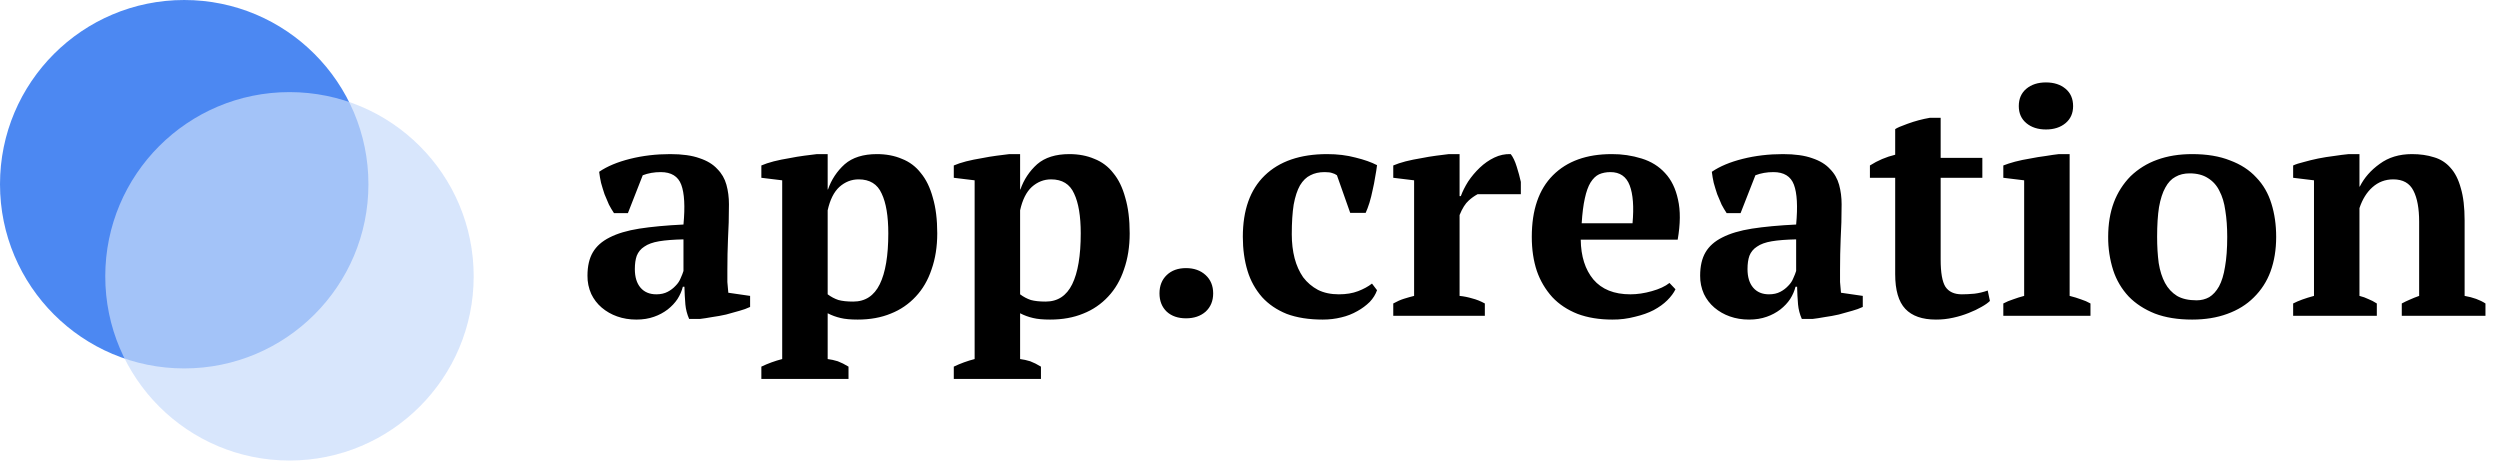
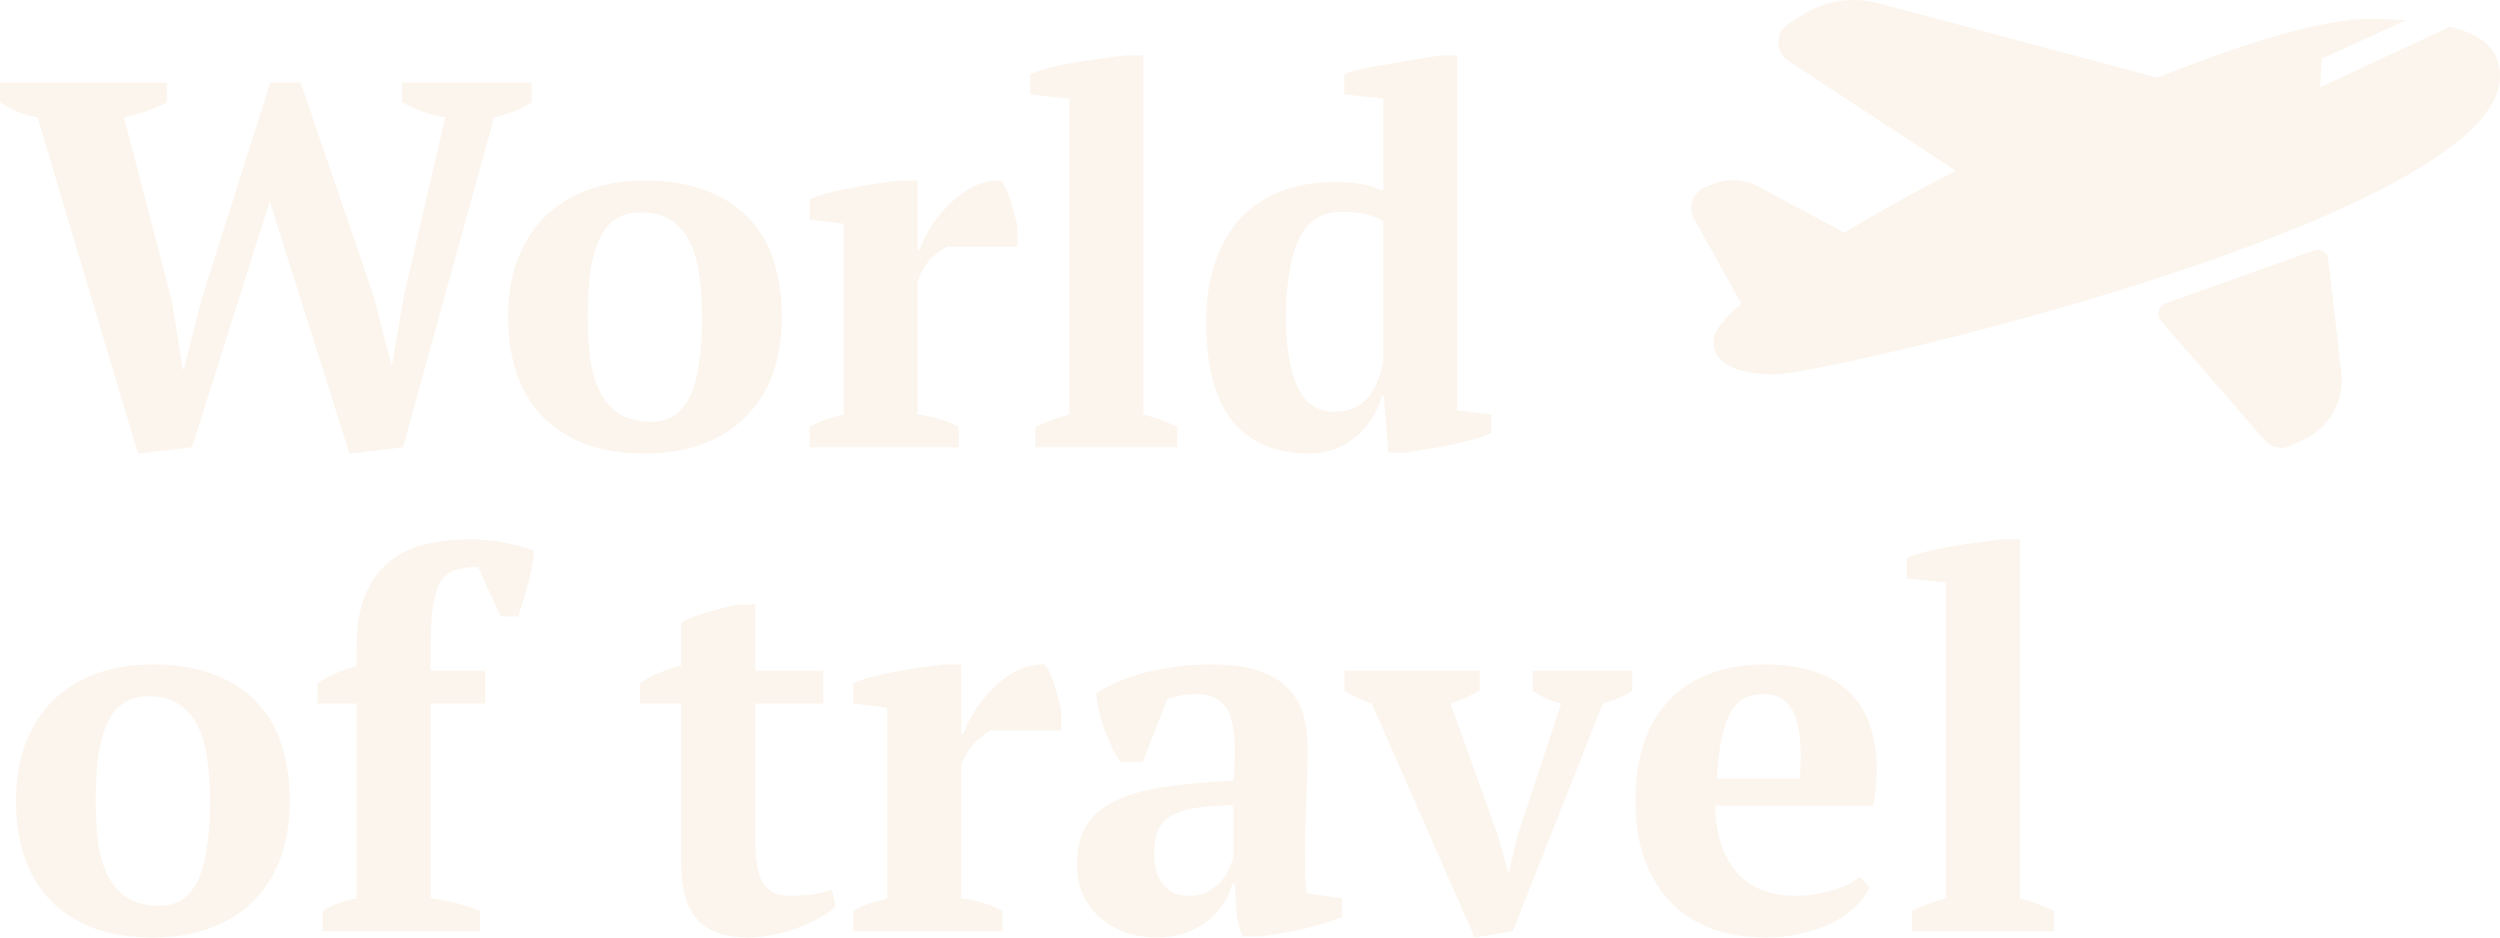
- <svg xmlns="http://www.w3.org/2000/svg" width="190" height="35" fill="none">
-   <path d="M55.28 20.52v.912c.016.256.04.528.072.816l1.656.24v.84a4.75 4.75 0 01-.792.288c-.32.096-.664.192-1.032.288-.352.08-.704.144-1.056.192-.352.064-.664.112-.936.144h-.816a3.525 3.525 0 01-.288-1.104 24.422 24.422 0 01-.072-1.344h-.12c-.08.32-.216.632-.408.936-.192.288-.44.552-.744.792a3.718 3.718 0 01-1.032.552c-.4.144-.848.216-1.344.216-.528 0-1.016-.08-1.464-.24a3.698 3.698 0 01-1.176-.672 3.126 3.126 0 01-.792-1.032 3.283 3.283 0 01-.288-1.392c0-.72.136-1.312.408-1.776.272-.464.696-.84 1.272-1.128.592-.304 1.344-.528 2.256-.672.928-.144 2.048-.248 3.36-.312.128-1.376.072-2.384-.168-3.024-.24-.64-.76-.96-1.56-.96-.496 0-.952.08-1.368.24L47.72 16.2h-1.056a7.72 7.72 0 01-.384-.648c-.112-.256-.224-.52-.336-.792a17.783 17.783 0 01-.264-.864 8.399 8.399 0 01-.144-.84c.608-.416 1.392-.744 2.352-.984s1.976-.36 3.048-.36c.912 0 1.656.104 2.232.312.576.192 1.024.464 1.344.816.336.336.568.736.696 1.2.128.464.192.96.192 1.488 0 .96-.024 1.832-.072 2.616-.032.768-.048 1.56-.048 2.376zm-5.4 1.848c.336 0 .624-.064.864-.192a2.2 2.2 0 00.6-.456c.176-.176.304-.368.384-.576.096-.208.168-.392.216-.552v-2.4c-.752.016-1.368.064-1.848.144-.48.08-.856.216-1.128.408a1.434 1.434 0 00-.576.696c-.096.272-.144.608-.144 1.008 0 .608.144 1.08.432 1.416.288.336.688.504 1.2.504zM64.487 28.8h-6.624v-.936a8.67 8.67 0 011.584-.576V13.704l-1.584-.192v-.936c.256-.112.568-.216.936-.312.384-.096.776-.176 1.176-.24.4-.08.784-.144 1.152-.192l.96-.12h.816V14.4h.024a4.551 4.551 0 011.272-1.92c.592-.512 1.408-.768 2.448-.768.704 0 1.336.12 1.896.36a3.308 3.308 0 011.44 1.08c.4.48.704 1.104.912 1.872.224.752.336 1.656.336 2.712 0 1.008-.144 1.92-.432 2.736-.272.816-.672 1.504-1.2 2.064a5.133 5.133 0 01-1.896 1.296c-.736.304-1.576.456-2.52.456-.544 0-.976-.04-1.296-.12a4.128 4.128 0 01-.984-.36v3.48c.256.032.512.088.768.168.256.096.528.232.816.408v.936zm.768-15.168c-.544 0-1.032.192-1.464.576-.416.384-.712.976-.888 1.776v6.384c.256.192.528.336.816.432.288.08.664.12 1.128.12.912 0 1.584-.44 2.016-1.32.432-.88.648-2.168.648-3.864 0-1.312-.168-2.32-.504-3.024-.32-.72-.904-1.08-1.752-1.08zM79.112 28.8h-6.624v-.936a8.67 8.67 0 011.584-.576V13.704l-1.584-.192v-.936c.256-.112.568-.216.936-.312.384-.096.776-.176 1.176-.24.4-.08.784-.144 1.152-.192l.96-.12h.816V14.4h.024a4.551 4.551 0 011.272-1.92c.592-.512 1.408-.768 2.448-.768.704 0 1.336.12 1.896.36a3.308 3.308 0 011.44 1.08c.4.48.704 1.104.912 1.872.224.752.336 1.656.336 2.712 0 1.008-.144 1.92-.432 2.736-.272.816-.672 1.504-1.2 2.064a5.133 5.133 0 01-1.896 1.296c-.736.304-1.576.456-2.52.456-.544 0-.976-.04-1.296-.12a4.128 4.128 0 01-.984-.36v3.48c.256.032.512.088.768.168.256.096.528.232.816.408v.936zm.768-15.168c-.544 0-1.032.192-1.464.576-.416.384-.712.976-.888 1.776v6.384c.256.192.528.336.816.432.288.08.664.12 1.128.12.912 0 1.584-.44 2.016-1.32.432-.88.648-2.168.648-3.864 0-1.312-.168-2.32-.504-3.024-.32-.72-.904-1.08-1.752-1.08zm8.241 8.664c0-.576.184-1.04.552-1.392.368-.352.856-.528 1.464-.528s1.104.176 1.488.528c.384.352.576.816.576 1.392s-.192 1.04-.576 1.392c-.384.336-.88.504-1.488.504s-1.096-.168-1.464-.504c-.368-.352-.552-.816-.552-1.392zm16.534-.24c-.112.32-.296.616-.552.888a4.318 4.318 0 01-.936.696 4.44 4.44 0 01-1.224.48c-.448.112-.92.168-1.416.168-1.056 0-1.968-.144-2.736-.432-.752-.304-1.376-.728-1.872-1.272a5.383 5.383 0 01-1.104-1.992c-.24-.784-.36-1.648-.36-2.592 0-2.032.552-3.584 1.656-4.656 1.12-1.088 2.704-1.632 4.752-1.632.784 0 1.504.088 2.16.264.656.16 1.2.352 1.632.576-.032.272-.08.576-.144.912-.048.32-.112.648-.192.984-.064.32-.144.64-.24.96-.096.304-.192.56-.288.768h-1.176l-1.008-2.856a1.056 1.056 0 00-.36-.168c-.128-.048-.32-.072-.576-.072-.416 0-.776.08-1.08.24-.304.144-.568.4-.792.768-.208.368-.368.856-.48 1.464-.096.608-.144 1.36-.144 2.256 0 .656.072 1.264.216 1.824.144.544.36 1.024.648 1.44.304.4.68.72 1.128.96.448.224.976.336 1.584.336.56 0 1.048-.08 1.464-.24.416-.16.768-.352 1.056-.576l.384.504zm7.641-7.296a3.363 3.363 0 00-.672.48c-.256.224-.488.592-.696 1.104v6.144c.32.032.64.096.96.192.32.08.64.208.96.384V24h-6.96v-.936c.288-.16.56-.28.816-.36.256-.08.512-.152.768-.216v-8.784l-1.584-.192v-.936c.256-.112.568-.216.936-.312.384-.096.776-.176 1.176-.24.4-.08.784-.144 1.152-.192l.96-.12h.816v3.192h.096c.128-.352.312-.72.552-1.104.256-.384.552-.736.888-1.056.336-.32.704-.576 1.104-.768.4-.192.816-.28 1.248-.264.176.224.328.544.456.96.128.4.232.784.312 1.152v.936h-3.288zm15.04 7.224c-.128.272-.336.552-.624.84-.272.272-.616.52-1.032.744-.4.208-.872.376-1.416.504a6.552 6.552 0 01-1.728.216c-.992 0-1.872-.144-2.64-.432-.768-.304-1.408-.728-1.92-1.272a5.766 5.766 0 01-1.176-1.992c-.256-.768-.384-1.632-.384-2.592 0-2.048.536-3.608 1.608-4.68 1.072-1.072 2.56-1.608 4.464-1.608a7.48 7.48 0 012.28.336c.72.224 1.312.592 1.776 1.104.48.512.808 1.184.984 2.016.192.832.184 1.848-.024 3.048h-7.368c.016 1.264.336 2.272.96 3.024.64.752 1.576 1.128 2.808 1.128.528 0 1.072-.08 1.632-.24.576-.16 1.024-.368 1.344-.624l.456.48zm-4.944-8.904c-.32 0-.608.056-.864.168-.24.112-.456.32-.648.624-.176.288-.32.688-.432 1.2-.112.496-.192 1.128-.24 1.896h3.864c.112-1.248.04-2.208-.216-2.88-.256-.672-.744-1.008-1.464-1.008zm17.451 7.44v.912c.016.256.04.528.072.816l1.656.24v.84a4.75 4.75 0 01-.792.288c-.32.096-.664.192-1.032.288-.352.08-.704.144-1.056.192-.352.064-.664.112-.936.144h-.816a3.525 3.525 0 01-.288-1.104 24.422 24.422 0 01-.072-1.344h-.12c-.08.32-.216.632-.408.936-.192.288-.44.552-.744.792a3.718 3.718 0 01-1.032.552c-.4.144-.848.216-1.344.216-.528 0-1.016-.08-1.464-.24a3.698 3.698 0 01-1.176-.672 3.126 3.126 0 01-.792-1.032 3.283 3.283 0 01-.288-1.392c0-.72.136-1.312.408-1.776.272-.464.696-.84 1.272-1.128.592-.304 1.344-.528 2.256-.672.928-.144 2.048-.248 3.36-.312.128-1.376.072-2.384-.168-3.024-.24-.64-.76-.96-1.56-.96-.496 0-.952.08-1.368.24l-1.128 2.88h-1.056a7.72 7.72 0 01-.384-.648c-.112-.256-.224-.52-.336-.792a17.783 17.783 0 01-.264-.864 8.121 8.121 0 01-.144-.84c.608-.416 1.392-.744 2.352-.984s1.976-.36 3.048-.36c.912 0 1.656.104 2.232.312.576.192 1.024.464 1.344.816.336.336.568.736.696 1.2.128.464.192.96.192 1.488 0 .96-.024 1.832-.072 2.616-.032.768-.048 1.56-.048 2.376zm-5.4 1.848c.336 0 .624-.064.864-.192a2.2 2.2 0 00.6-.456c.176-.176.304-.368.384-.576.096-.208.168-.392.216-.552v-2.4c-.752.016-1.368.064-1.848.144-.48.08-.856.216-1.128.408a1.434 1.434 0 00-.576.696c-.096.272-.144.608-.144 1.008 0 .608.144 1.08.432 1.416.288.336.688.504 1.2.504zm7.671-9.792a6.318 6.318 0 011.92-.816V9.816c.128-.096.44-.232.936-.408a9.77 9.77 0 011.704-.456h.816V12h3.168v1.512h-3.168v6.216c0 .992.12 1.68.36 2.064.256.384.672.576 1.248.576.288 0 .608-.016.96-.048a4.652 4.652 0 001.008-.24l.168.792c-.144.144-.36.296-.648.456-.272.16-.592.312-.96.456a7.276 7.276 0 01-1.176.36 5.856 5.856 0 01-1.32.144c-1.04 0-1.816-.272-2.328-.816-.512-.544-.768-1.424-.768-2.64v-7.32h-1.92v-.936zM158.876 24h-6.624v-.936a4.31 4.31 0 01.744-.312 8.71 8.71 0 01.84-.264v-8.784l-1.584-.192v-.936c.24-.096.536-.192.888-.288.368-.096.752-.176 1.152-.24.4-.08.792-.144 1.176-.192.384-.064.72-.112 1.008-.144h.816v10.776c.32.08.608.168.864.264.256.08.496.184.72.312V24zm-5.448-15.936c0-.56.192-1 .576-1.32.384-.32.88-.48 1.488-.48s1.104.16 1.488.48c.384.32.576.76.576 1.32 0 .544-.192.976-.576 1.296-.384.32-.88.48-1.488.48s-1.104-.16-1.488-.48c-.384-.32-.576-.752-.576-1.296zM160.221 18c0-.976.144-1.848.432-2.616a5.677 5.677 0 011.272-1.992 5.645 5.645 0 012.016-1.248c.784-.288 1.672-.432 2.664-.432 1.12 0 2.08.16 2.88.48.816.304 1.48.736 1.992 1.296.528.544.912 1.208 1.152 1.992.24.768.36 1.608.36 2.52 0 .976-.144 1.856-.432 2.64a5.294 5.294 0 01-1.272 1.968c-.544.544-1.216.96-2.016 1.248-.784.288-1.672.432-2.664.432-1.088 0-2.032-.152-2.832-.456-.8-.32-1.464-.752-1.992-1.296a5.31 5.31 0 01-1.176-1.992 8.15 8.15 0 01-.384-2.544zm3.72 0c0 .72.04 1.384.12 1.992.096.592.256 1.096.48 1.512.224.416.528.744.912.984.384.224.88.336 1.488.336.352 0 .672-.08.96-.24.288-.176.536-.448.744-.816.208-.384.36-.88.456-1.488.112-.624.168-1.384.168-2.28 0-.736-.048-1.4-.144-1.992-.08-.592-.232-1.096-.456-1.512a2.293 2.293 0 00-.864-.96c-.368-.24-.832-.36-1.392-.36-.416 0-.776.088-1.08.264-.304.16-.56.432-.768.816-.208.368-.368.864-.48 1.488-.096.608-.144 1.36-.144 2.256zm24.954 6h-6.36v-.936c.208-.112.408-.208.6-.288a8.41 8.41 0 01.72-.288v-5.64c0-1.008-.144-1.792-.432-2.352-.288-.576-.8-.864-1.536-.864-.608 0-1.136.2-1.584.6-.432.384-.76.912-.984 1.584v6.672c.256.064.48.144.672.24.208.08.424.192.648.336V24h-6.36v-.936c.4-.208.928-.4 1.584-.576v-8.784l-1.584-.192v-.936c.208-.096.48-.184.816-.264.336-.096.696-.184 1.08-.264.4-.08.8-.144 1.2-.192.416-.064.792-.112 1.128-.144h.816v2.472h.024c.336-.672.84-1.248 1.512-1.728.672-.496 1.488-.744 2.448-.744.624 0 1.184.08 1.68.24a2.58 2.58 0 011.248.792c.352.384.616.904.792 1.56.192.64.288 1.456.288 2.448v5.736c.64.112 1.168.304 1.584.576V24z" fill="#000" />
-   <circle opacity=".7" cx="14" cy="14" r="14" fill="#0056EC" />
-   <circle opacity=".7" cx="22" cy="21" r="14" fill="#C8DBFB" />
+ <svg xmlns="http://www.w3.org/2000/svg" width="104" height="39" viewBox="0 0 104 39" fill="none">
+   <path d="M104 3.178C104 9.072 75.94 15.577 73.816 15.577C72.624 15.577 71.273 15.299 71.273 14.187C71.273 13.815 71.696 13.278 72.439 12.631L70.469 9.088C70.202 8.608 70.414 8 70.918 7.796L71.257 7.659C71.87 7.41 72.561 7.447 73.145 7.76L76.721 9.677C78.113 8.841 79.692 7.965 81.357 7.103L74.388 2.526C73.837 2.164 73.843 1.345 74.4 0.991L74.969 0.628C75.918 0.024 77.072 -0.154 78.155 0.136L89.747 3.232C93.362 1.779 96.629 0.788 98.564 0.788C99.08 0.788 99.598 0.801 100.097 0.838L96.596 2.438L96.512 3.63L101.916 1.115C103.212 1.428 104 2.011 104 3.178ZM89.897 13.352L94.221 18.325C94.485 18.628 94.914 18.72 95.276 18.549L95.855 18.277C96.911 17.78 97.533 16.653 97.398 15.482L96.856 10.795C96.823 10.505 96.532 10.322 96.26 10.419L90.085 12.621C89.785 12.729 89.687 13.11 89.897 13.352Z" fill="#FCF5ED" />
+   <path d="M18.521 4.885C17.95 4.798 17.351 4.589 16.723 4.256V3.433H22.118V4.256C21.876 4.415 21.619 4.546 21.348 4.647C21.076 4.748 20.812 4.827 20.555 4.885L16.765 18.608L14.539 18.869L11.22 8.376L7.987 18.608L5.738 18.869L1.563 4.885C1.263 4.827 0.985 4.748 0.728 4.647C0.471 4.531 0.228 4.401 0 4.256V3.433H6.937V4.256C6.695 4.387 6.416 4.509 6.102 4.625C5.803 4.726 5.489 4.813 5.16 4.885L7.152 12.538L7.601 15.357H7.644L8.393 12.43L11.241 3.433H12.505L15.545 12.321L16.273 15.14H16.316L16.808 12.278L18.521 4.885Z" fill="#FCF5ED" />
+   <path d="M21.135 13.189C21.135 12.307 21.263 11.519 21.52 10.825C21.791 10.117 22.169 9.517 22.655 9.026C23.154 8.535 23.754 8.159 24.453 7.899C25.153 7.639 25.945 7.508 26.83 7.508C27.829 7.508 28.686 7.653 29.4 7.942C30.128 8.217 30.72 8.607 31.177 9.113C31.648 9.604 31.99 10.204 32.205 10.912C32.419 11.606 32.526 12.365 32.526 13.189C32.526 14.07 32.397 14.865 32.14 15.573C31.883 16.267 31.505 16.86 31.005 17.351C30.52 17.843 29.921 18.218 29.207 18.478C28.507 18.739 27.715 18.869 26.83 18.869C25.86 18.869 25.017 18.731 24.303 18.457C23.59 18.168 22.997 17.777 22.526 17.286C22.055 16.78 21.706 16.18 21.477 15.487C21.249 14.778 21.135 14.012 21.135 13.189ZM24.453 13.189C24.453 13.839 24.489 14.439 24.561 14.988C24.646 15.523 24.789 15.978 24.989 16.354C25.189 16.73 25.46 17.026 25.802 17.243C26.145 17.445 26.587 17.546 27.13 17.546C27.444 17.546 27.729 17.474 27.986 17.329C28.243 17.17 28.465 16.925 28.65 16.592C28.836 16.245 28.971 15.797 29.057 15.248C29.157 14.684 29.207 13.998 29.207 13.189C29.207 12.524 29.164 11.924 29.078 11.389C29.007 10.854 28.871 10.399 28.672 10.023C28.486 9.648 28.229 9.358 27.901 9.156C27.572 8.939 27.158 8.831 26.659 8.831C26.288 8.831 25.966 8.91 25.695 9.069C25.424 9.214 25.196 9.46 25.01 9.806C24.825 10.139 24.682 10.587 24.582 11.151C24.496 11.7 24.453 12.379 24.453 13.189Z" fill="#FCF5ED" />
+   <path d="M39.394 10.262C39.222 10.348 39.022 10.493 38.794 10.695C38.566 10.898 38.359 11.23 38.173 11.693V17.243C38.459 17.272 38.744 17.329 39.029 17.416C39.315 17.488 39.6 17.604 39.886 17.763V18.608H33.677V17.763C33.934 17.619 34.176 17.51 34.405 17.438C34.633 17.366 34.861 17.3 35.09 17.243V9.308L33.677 9.134V8.289C33.905 8.188 34.183 8.094 34.512 8.007C34.854 7.92 35.204 7.848 35.561 7.79C35.918 7.718 36.26 7.66 36.589 7.617C36.931 7.573 37.217 7.537 37.445 7.508H38.173V10.392H38.259C38.373 10.074 38.537 9.741 38.751 9.395C38.98 9.048 39.244 8.73 39.543 8.441C39.843 8.152 40.172 7.92 40.528 7.747C40.885 7.573 41.256 7.494 41.642 7.508C41.799 7.711 41.934 8 42.049 8.376C42.163 8.737 42.255 9.084 42.327 9.416V10.262H39.394Z" fill="#FCF5ED" />
+   <path d="M48.979 18.608H43.069V17.763C43.54 17.532 44.011 17.358 44.482 17.243V4.105L42.855 3.931V3.086C43.041 2.999 43.297 2.912 43.626 2.826C43.954 2.739 44.304 2.667 44.675 2.609C45.06 2.537 45.439 2.479 45.81 2.435C46.195 2.378 46.538 2.334 46.838 2.305H47.566V17.243C48.037 17.358 48.508 17.532 48.979 17.763V18.608Z" fill="#FCF5ED" />
+   <path d="M57.48 16.462C57.409 16.78 57.28 17.084 57.094 17.373C56.909 17.662 56.688 17.922 56.431 18.153C56.174 18.37 55.881 18.544 55.553 18.674C55.225 18.804 54.875 18.869 54.504 18.869C53.09 18.869 52.013 18.421 51.27 17.524C50.542 16.614 50.178 15.226 50.178 13.362C50.178 12.408 50.307 11.577 50.564 10.869C50.821 10.146 51.178 9.539 51.635 9.048C52.106 8.556 52.669 8.188 53.326 7.942C53.983 7.696 54.711 7.573 55.51 7.573C55.767 7.573 55.981 7.581 56.152 7.595C56.338 7.61 56.502 7.631 56.645 7.66C56.802 7.675 56.945 7.711 57.073 7.769C57.216 7.812 57.373 7.863 57.544 7.92V4.105L55.917 3.931V3.086C56.117 2.999 56.388 2.92 56.73 2.847C57.087 2.775 57.459 2.71 57.844 2.652C58.229 2.58 58.608 2.515 58.979 2.457C59.35 2.399 59.657 2.349 59.9 2.305H60.627V17.069L62.041 17.243V18.002C61.841 18.103 61.584 18.197 61.27 18.283C60.956 18.37 60.627 18.45 60.285 18.522C59.942 18.594 59.607 18.652 59.279 18.695C58.965 18.753 58.7 18.796 58.486 18.825H57.758L57.566 16.462H57.48ZM55.532 17.134C56.031 17.134 56.452 16.975 56.795 16.657C57.137 16.339 57.387 15.797 57.544 15.031V9.199C57.359 9.084 57.123 8.99 56.838 8.918C56.566 8.845 56.224 8.809 55.81 8.809C54.982 8.809 54.389 9.192 54.033 9.958C53.676 10.71 53.497 11.808 53.497 13.254C53.497 14.424 53.654 15.364 53.968 16.072C54.282 16.78 54.803 17.134 55.532 17.134Z" fill="#FCF5ED" />
+   <path d="M0.664 33.32C0.664 32.438 0.792 31.651 1.049 30.957C1.32 30.249 1.699 29.649 2.184 29.157C2.684 28.666 3.283 28.29 3.983 28.03C4.682 27.77 5.474 27.64 6.359 27.64C7.359 27.64 8.215 27.784 8.929 28.073C9.657 28.348 10.249 28.738 10.706 29.244C11.177 29.735 11.52 30.335 11.734 31.044C11.948 31.737 12.055 32.496 12.055 33.32C12.055 34.202 11.926 34.996 11.669 35.705C11.412 36.398 11.034 36.991 10.535 37.482C10.049 37.974 9.45 38.35 8.736 38.61C8.037 38.87 7.244 39 6.359 39C5.389 39 4.546 38.863 3.833 38.588C3.119 38.299 2.527 37.909 2.056 37.417C1.584 36.911 1.235 36.312 1.006 35.618C0.778 34.91 0.664 34.144 0.664 33.32ZM3.983 33.32C3.983 33.97 4.018 34.57 4.09 35.119C4.175 35.654 4.318 36.109 4.518 36.485C4.718 36.861 4.989 37.157 5.332 37.374C5.674 37.576 6.117 37.678 6.659 37.678C6.973 37.678 7.259 37.605 7.516 37.461C7.772 37.302 7.994 37.056 8.179 36.724C8.365 36.377 8.5 35.929 8.586 35.38C8.686 34.816 8.736 34.129 8.736 33.32C8.736 32.655 8.693 32.055 8.608 31.52C8.536 30.986 8.401 30.53 8.201 30.155C8.015 29.779 7.758 29.49 7.43 29.287C7.102 29.071 6.688 28.962 6.188 28.962C5.817 28.962 5.496 29.042 5.224 29.201C4.953 29.345 4.725 29.591 4.539 29.938C4.354 30.27 4.211 30.718 4.111 31.282C4.025 31.831 3.983 32.511 3.983 33.32Z" fill="#FCF5ED" />
+   <path d="M19.586 22.437C20.172 22.437 20.693 22.494 21.149 22.61C21.621 22.711 21.977 22.812 22.22 22.913C22.177 23.39 22.084 23.882 21.942 24.388C21.799 24.894 21.671 25.313 21.556 25.645H20.828L19.886 23.586C19.515 23.586 19.201 23.629 18.944 23.716C18.701 23.788 18.502 23.94 18.345 24.171C18.202 24.402 18.095 24.735 18.023 25.168C17.952 25.587 17.916 26.137 17.916 26.816V27.9H20.186V29.266H17.916V37.374C18.659 37.461 19.344 37.634 19.972 37.894V38.74H13.42V37.894C13.862 37.634 14.333 37.461 14.833 37.374V29.266H13.206V28.42C13.705 28.102 14.248 27.864 14.833 27.705V26.946C14.833 26.05 14.954 25.313 15.197 24.735C15.454 24.142 15.796 23.68 16.225 23.347C16.653 23 17.153 22.762 17.724 22.632C18.309 22.502 18.93 22.437 19.586 22.437Z" fill="#FCF5ED" />
+   <path d="M26.622 28.42C27.165 28.073 27.736 27.828 28.335 27.683V25.927C28.421 25.84 28.564 25.761 28.764 25.689C28.978 25.602 29.199 25.53 29.427 25.472C29.67 25.399 29.905 25.334 30.134 25.277C30.362 25.219 30.548 25.175 30.691 25.147H31.419V27.9H34.245V29.266H31.419V34.881C31.419 35.777 31.526 36.398 31.74 36.745C31.968 37.092 32.339 37.266 32.853 37.266C33.11 37.266 33.396 37.251 33.71 37.222C34.038 37.179 34.338 37.107 34.609 37.005L34.759 37.721C34.63 37.851 34.438 37.988 34.181 38.133C33.938 38.277 33.653 38.415 33.324 38.545C33.01 38.675 32.66 38.783 32.275 38.87C31.904 38.957 31.511 39 31.097 39C30.17 39 29.477 38.754 29.02 38.263C28.564 37.772 28.335 36.977 28.335 35.878V29.266H26.622V28.42Z" fill="#FCF5ED" />
+   <path d="M41.213 30.393C41.041 30.48 40.842 30.624 40.613 30.827C40.385 31.029 40.178 31.361 39.992 31.824V37.374C40.278 37.403 40.563 37.461 40.849 37.547C41.134 37.62 41.42 37.735 41.705 37.894V38.74H35.496V37.894C35.753 37.75 35.995 37.641 36.224 37.569C36.452 37.497 36.681 37.432 36.909 37.374V29.439L35.496 29.266V28.42C35.724 28.319 36.002 28.225 36.331 28.138C36.673 28.052 37.023 27.979 37.38 27.922C37.737 27.849 38.079 27.791 38.408 27.748C38.75 27.705 39.036 27.669 39.264 27.64H39.992V30.523H40.078C40.192 30.205 40.356 29.873 40.57 29.526C40.799 29.179 41.063 28.861 41.362 28.572C41.662 28.283 41.991 28.052 42.347 27.878C42.704 27.705 43.075 27.625 43.461 27.64C43.618 27.842 43.754 28.131 43.868 28.507C43.982 28.868 44.075 29.215 44.146 29.548V30.393H41.213Z" fill="#FCF5ED" />
+   <path d="M54.288 35.596C54.288 35.914 54.288 36.189 54.288 36.42C54.302 36.651 54.324 36.897 54.352 37.157L55.83 37.374V38.133C55.658 38.219 55.423 38.306 55.123 38.393C54.838 38.48 54.531 38.566 54.202 38.653C53.888 38.725 53.574 38.783 53.26 38.827C52.946 38.884 52.668 38.928 52.425 38.957H51.697C51.554 38.624 51.469 38.292 51.44 37.959C51.412 37.627 51.39 37.222 51.376 36.745H51.269C51.198 37.034 51.076 37.316 50.905 37.591C50.734 37.851 50.513 38.089 50.241 38.306C49.984 38.509 49.677 38.675 49.321 38.805C48.964 38.935 48.564 39 48.121 39C47.65 39 47.215 38.928 46.815 38.783C46.416 38.639 46.066 38.436 45.766 38.176C45.466 37.916 45.231 37.605 45.06 37.244C44.888 36.868 44.803 36.449 44.803 35.986C44.803 35.336 44.924 34.801 45.167 34.382C45.409 33.963 45.788 33.623 46.301 33.363C46.83 33.089 47.501 32.886 48.314 32.756C49.142 32.626 50.141 32.532 51.312 32.474C51.426 31.231 51.376 30.321 51.162 29.743C50.948 29.165 50.484 28.875 49.77 28.875C49.328 28.875 48.921 28.948 48.55 29.092L47.543 31.694H46.601C46.487 31.52 46.373 31.325 46.259 31.108C46.159 30.877 46.059 30.639 45.959 30.393C45.873 30.133 45.795 29.873 45.723 29.613C45.666 29.352 45.623 29.099 45.595 28.854C46.137 28.478 46.837 28.182 47.693 27.965C48.55 27.748 49.456 27.64 50.413 27.64C51.226 27.64 51.89 27.734 52.404 27.922C52.918 28.095 53.317 28.341 53.603 28.659C53.903 28.962 54.11 29.323 54.224 29.743C54.338 30.162 54.395 30.61 54.395 31.087C54.395 31.954 54.374 32.742 54.331 33.45C54.302 34.144 54.288 34.859 54.288 35.596ZM49.47 37.266C49.77 37.266 50.027 37.208 50.241 37.092C50.455 36.977 50.634 36.839 50.776 36.68C50.934 36.521 51.048 36.348 51.119 36.16C51.205 35.972 51.269 35.806 51.312 35.661V33.493C50.641 33.508 50.091 33.551 49.663 33.623C49.235 33.696 48.899 33.819 48.657 33.992C48.414 34.151 48.243 34.361 48.143 34.621C48.057 34.866 48.014 35.17 48.014 35.531C48.014 36.08 48.143 36.507 48.4 36.81C48.657 37.114 49.014 37.266 49.47 37.266Z" fill="#FCF5ED" />
+   <path d="M61.346 39L57.064 29.266C56.65 29.121 56.272 28.948 55.929 28.745V27.9H61.56V28.724C61.375 28.825 61.182 28.926 60.982 29.027C60.797 29.114 60.583 29.194 60.34 29.266L62.331 34.816L62.738 36.268H62.781L63.123 34.794L64.944 29.266C64.715 29.208 64.501 29.136 64.301 29.049C64.115 28.962 63.937 28.861 63.766 28.745V27.9H67.898V28.745C67.755 28.847 67.577 28.941 67.363 29.027C67.163 29.114 66.935 29.194 66.678 29.266L62.931 38.74L61.346 39Z" fill="#FCF5ED" />
+   <path d="M77.778 36.919C77.664 37.164 77.478 37.417 77.221 37.678C76.979 37.923 76.672 38.147 76.301 38.35C75.944 38.538 75.523 38.689 75.037 38.805C74.566 38.935 74.052 39 73.496 39C72.611 39 71.826 38.87 71.14 38.61C70.455 38.335 69.884 37.952 69.427 37.461C68.971 36.955 68.621 36.355 68.378 35.661C68.15 34.968 68.036 34.187 68.036 33.32C68.036 31.47 68.514 30.061 69.47 29.092C70.427 28.124 71.754 27.64 73.453 27.64C74.181 27.64 74.859 27.741 75.487 27.943C76.129 28.146 76.657 28.478 77.071 28.941C77.5 29.403 77.792 30.01 77.949 30.762C78.121 31.513 78.113 32.431 77.928 33.515H71.354C71.369 34.657 71.654 35.567 72.211 36.247C72.782 36.926 73.617 37.266 74.716 37.266C75.187 37.266 75.672 37.193 76.172 37.049C76.686 36.904 77.086 36.716 77.371 36.485L77.778 36.919ZM73.367 28.875C73.082 28.875 72.825 28.926 72.596 29.027C72.382 29.128 72.189 29.316 72.018 29.591C71.861 29.851 71.733 30.212 71.633 30.675C71.533 31.123 71.462 31.694 71.419 32.388H74.866C74.966 31.26 74.902 30.393 74.673 29.786C74.445 29.179 74.01 28.875 73.367 28.875Z" fill="#FCF5ED" />
+   <path d="M85.446 38.74H79.536V37.894C80.007 37.663 80.478 37.49 80.949 37.374V24.236L79.322 24.063V23.217C79.507 23.13 79.764 23.044 80.093 22.957C80.421 22.87 80.771 22.798 81.142 22.74C81.527 22.668 81.906 22.61 82.277 22.567C82.662 22.509 83.005 22.465 83.305 22.437H84.033V37.374C84.504 37.49 84.975 37.663 85.446 37.894V38.74Z" fill="#FCF5ED" />
</svg>
